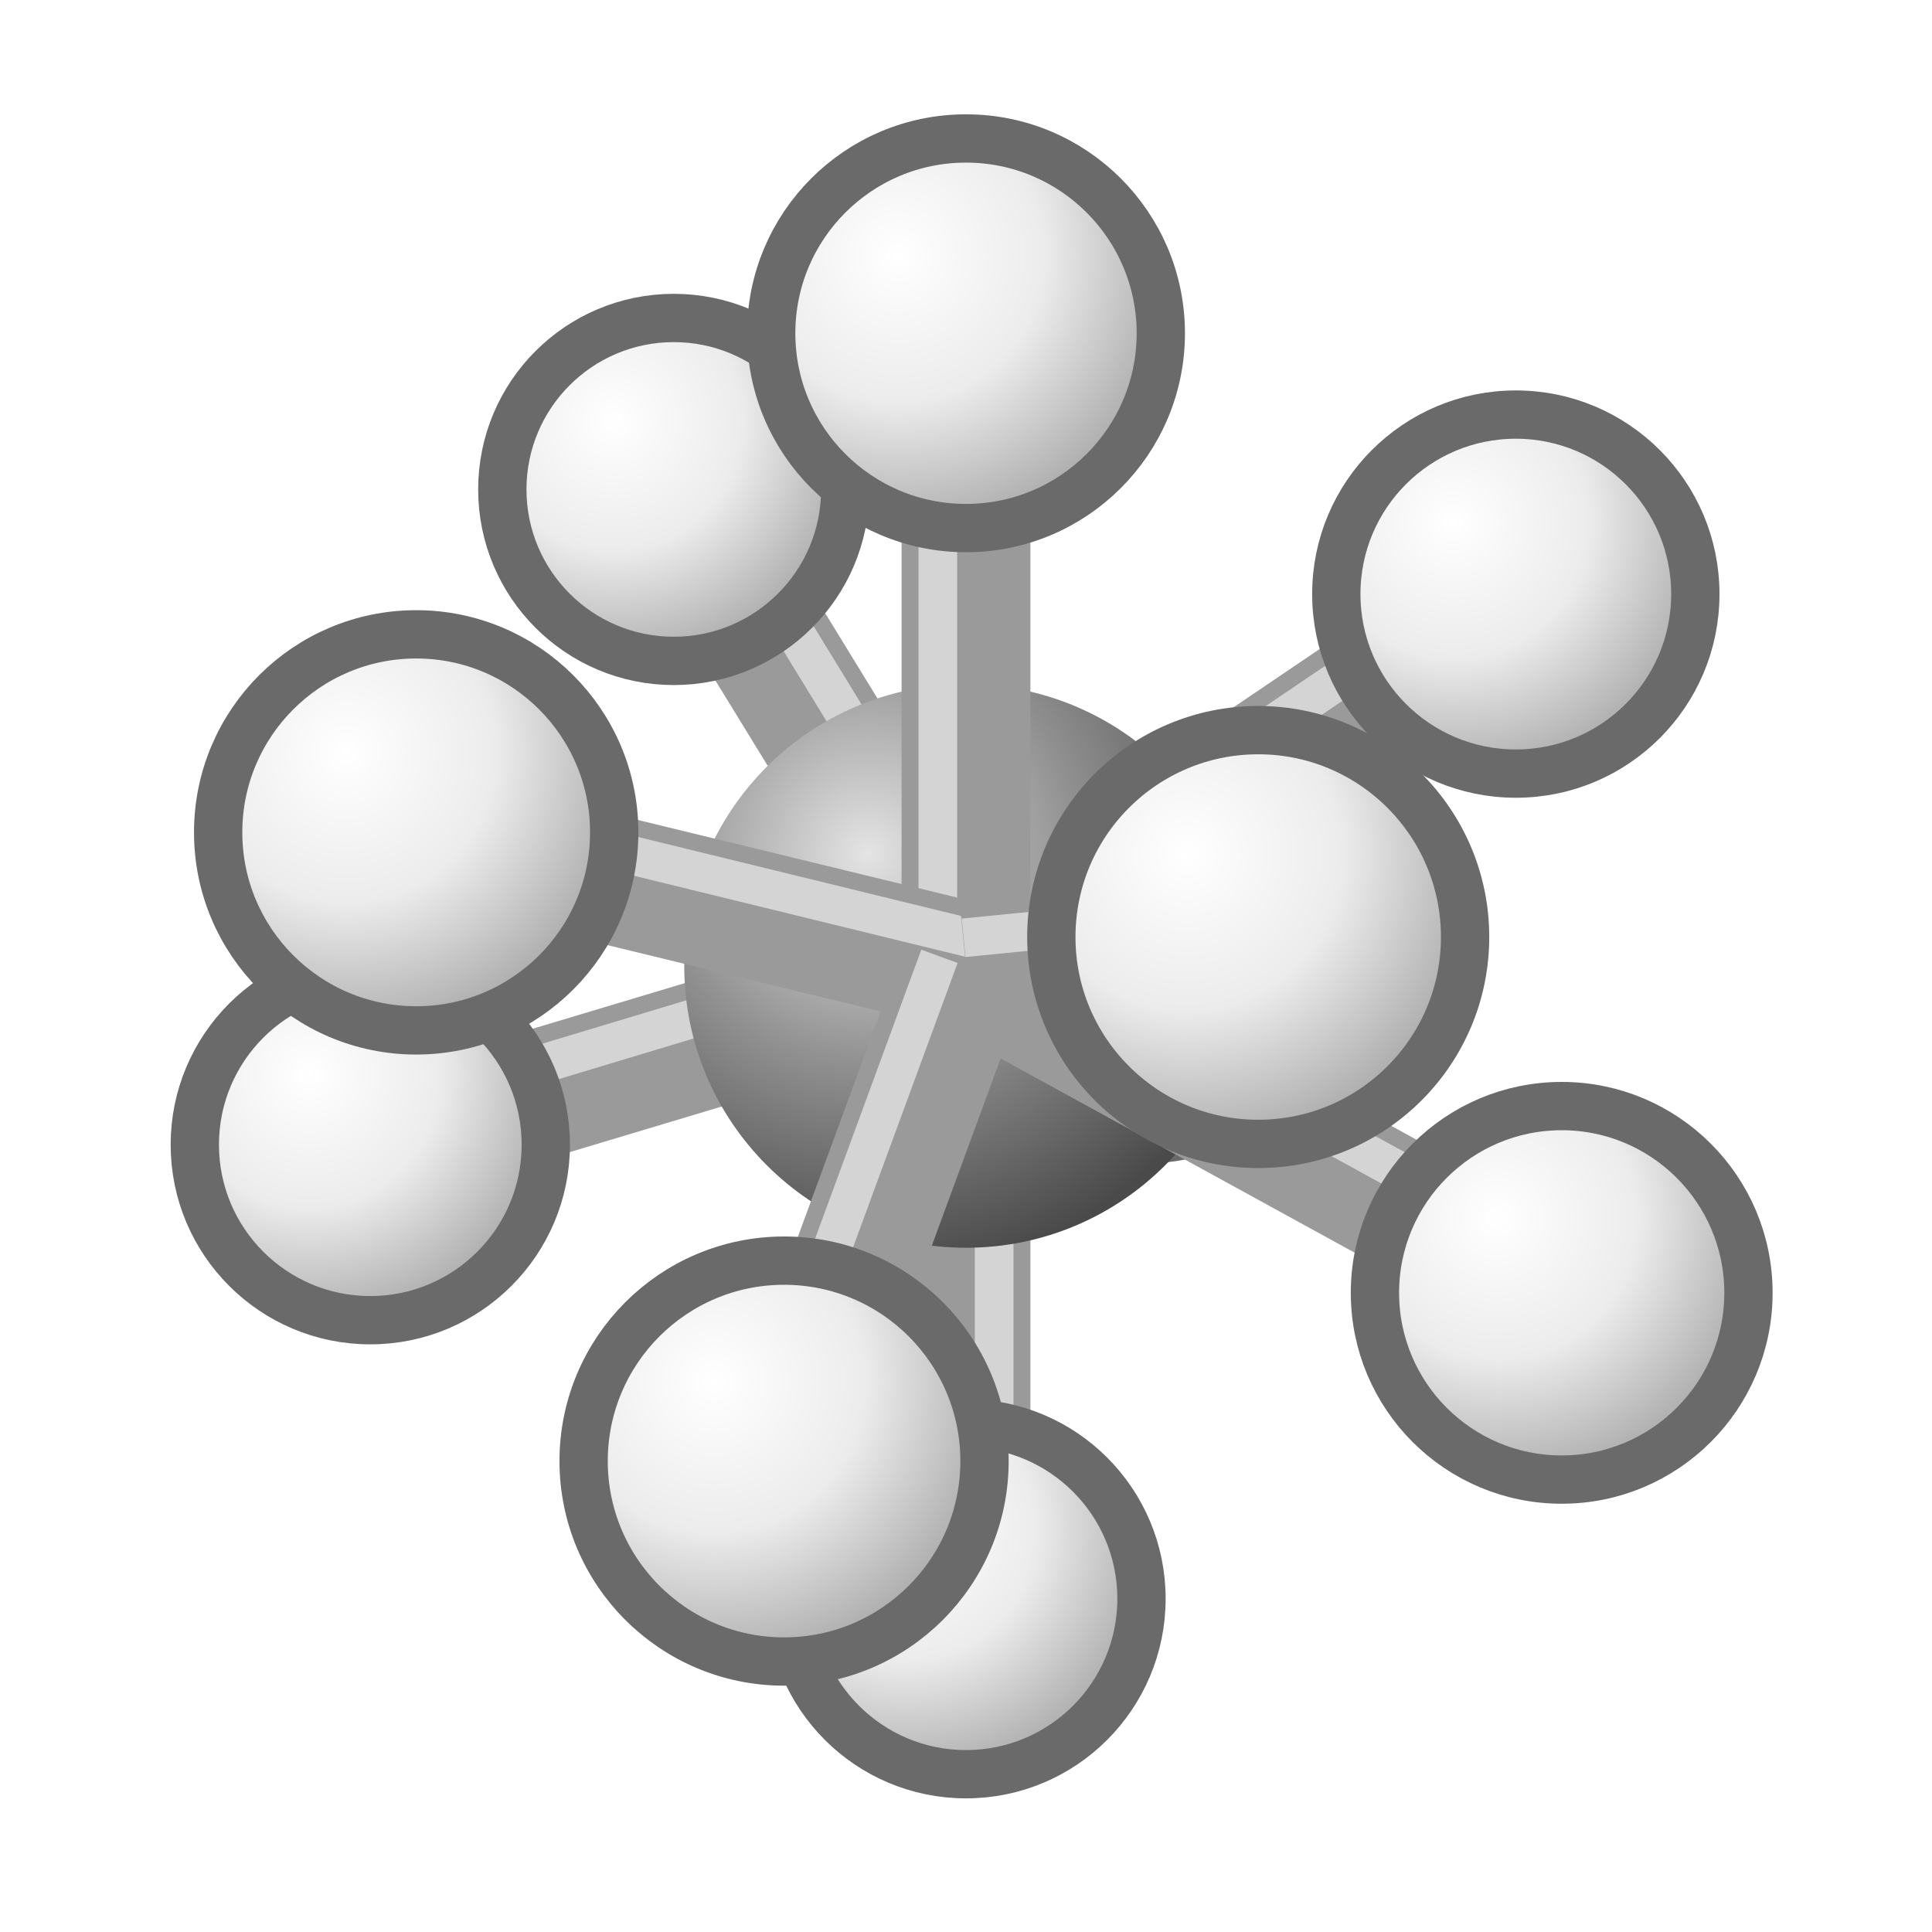
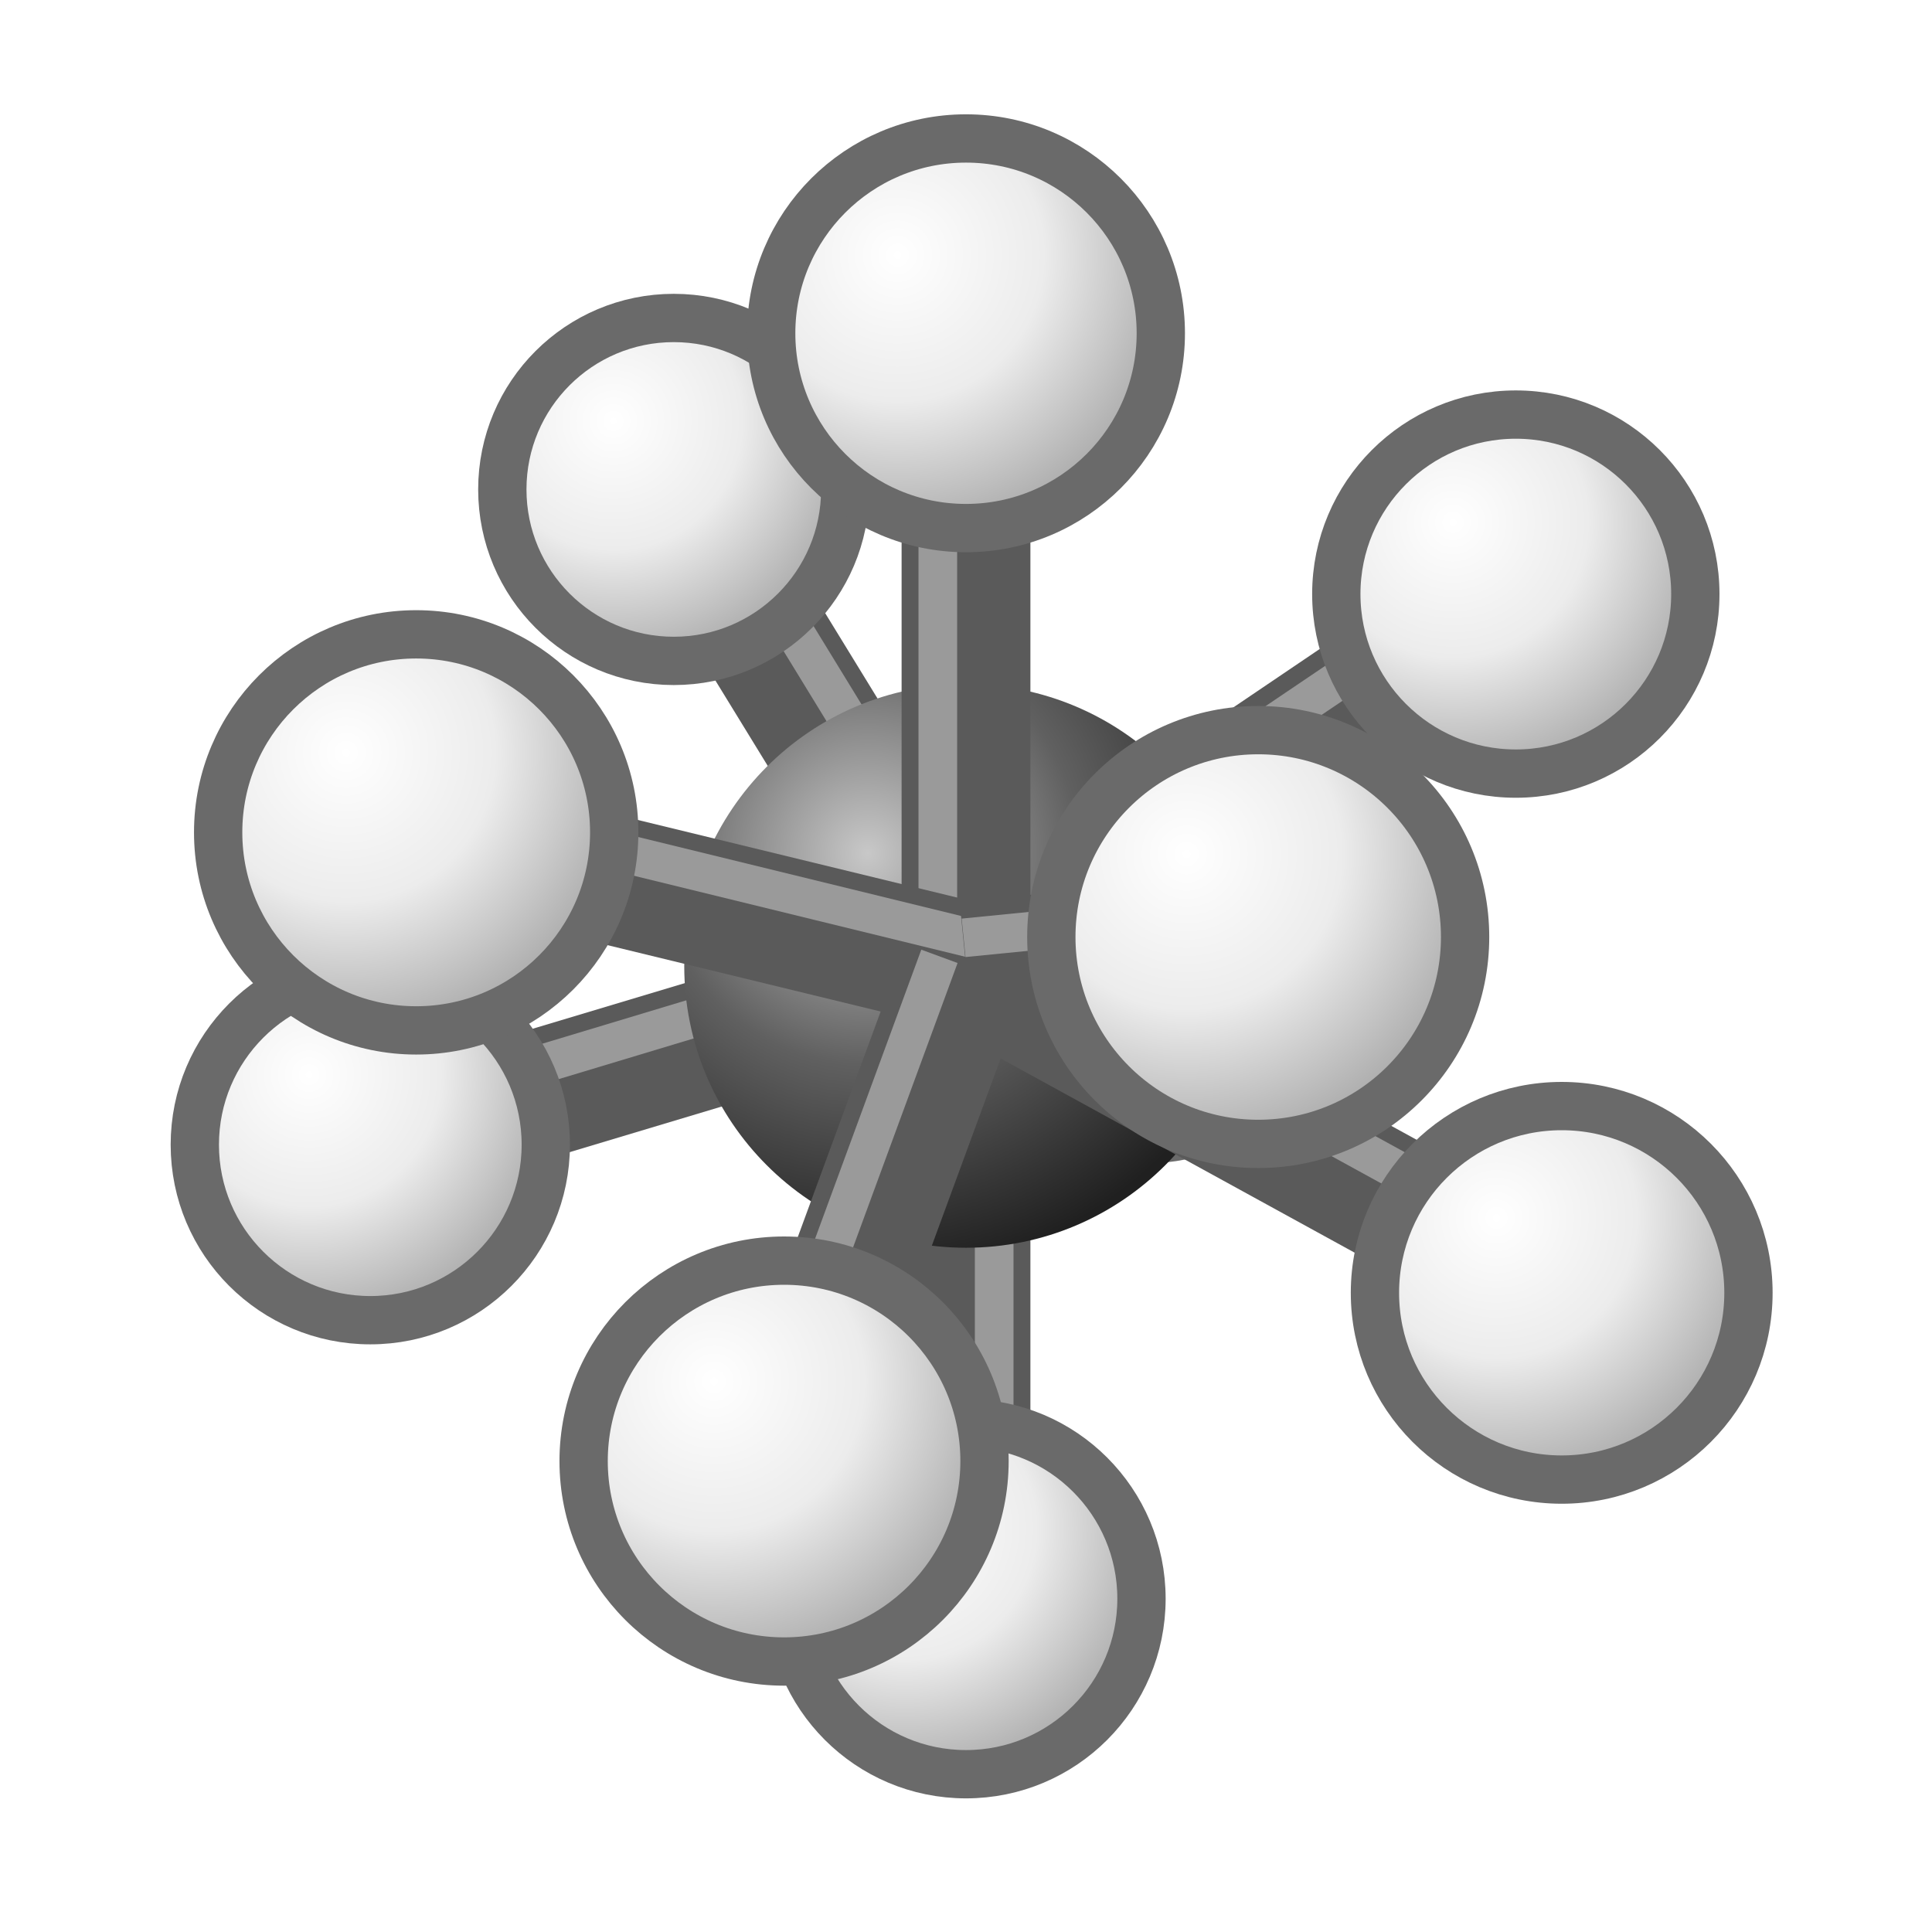
<svg xmlns="http://www.w3.org/2000/svg" width="24" height="24" viewBox="0 0 24 24">
-   <line x1="12" y1="12" x2="14.26" y2="12.13" stroke="#9a9a9a" stroke-width="1.6" />
-   <line x1="12.02" y1="11.65" x2="14.28" y2="11.78" stroke="#d4d4d4" stroke-width="0.48" />
+   <line x1="12" y1="12" x2="14.26" y2="12.13" stroke="#5a5a5a" stroke-width="1.6" />
+   <line x1="12.02" y1="11.65" x2="14.28" y2="11.78" stroke="#9a9a9a" stroke-width="0.48" />
  <radialGradient id="g75" gradientUnits="userSpaceOnUse" cx="13.56" cy="11.33" r="3.02" fx="13.56" fy="11.33">
    <stop offset="0" stop-color="#ffffff" />
    <stop offset="0.5" stop-color="#ececec" />
    <stop offset="1" stop-color="#a8a8a8" />
  </radialGradient>
  <circle cx="14.26" cy="12.13" r="2.02" fill="url(#g75)" stroke="#6a6a6a" stroke-width="0.6" />
-   <line x1="12" y1="12" x2="8.37" y2="6.08" stroke="#9a9a9a" stroke-width="1.6" />
-   <line x1="12.3" y1="11.82" x2="8.67" y2="5.89" stroke="#d4d4d4" stroke-width="0.48" />
+   <line x1="12" y1="12" x2="8.37" y2="6.08" stroke="#5a5a5a" stroke-width="1.6" />
+   <line x1="12.3" y1="11.82" x2="8.67" y2="5.89" stroke="#9a9a9a" stroke-width="0.48" />
  <radialGradient id="g71" gradientUnits="userSpaceOnUse" cx="7.62" cy="5.23" r="3.2" fx="7.62" fy="5.23">
    <stop offset="0" stop-color="#ffffff" />
    <stop offset="0.5" stop-color="#ececec" />
    <stop offset="1" stop-color="#a8a8a8" />
  </radialGradient>
  <circle cx="8.37" cy="6.08" r="2.13" fill="url(#g71)" stroke="#6a6a6a" stroke-width="0.6" />
-   <line x1="12" y1="12" x2="12" y2="19.86" stroke="#9a9a9a" stroke-width="1.6" />
-   <line x1="12.35" y1="12" x2="12.35" y2="19.86" stroke="#d4d4d4" stroke-width="0.48" />
-   <line x1="12" y1="12" x2="4.6" y2="14.22" stroke="#9a9a9a" stroke-width="1.6" />
-   <line x1="11.9" y1="11.66" x2="4.5" y2="13.89" stroke="#d4d4d4" stroke-width="0.48" />
+   <line x1="12" y1="12" x2="12" y2="19.86" stroke="#5a5a5a" stroke-width="1.6" />
+   <line x1="12.35" y1="12" x2="12.35" y2="19.86" stroke="#9a9a9a" stroke-width="0.48" />
+   <line x1="12" y1="12" x2="4.6" y2="14.22" stroke="#5a5a5a" stroke-width="1.6" />
+   <line x1="11.9" y1="11.66" x2="4.5" y2="13.89" stroke="#9a9a9a" stroke-width="0.48" />
  <radialGradient id="g67" gradientUnits="userSpaceOnUse" cx="11.24" cy="18.99" r="3.27" fx="11.24" fy="18.99">
    <stop offset="0" stop-color="#ffffff" />
    <stop offset="0.5" stop-color="#ececec" />
    <stop offset="1" stop-color="#a8a8a8" />
  </radialGradient>
  <circle cx="12" cy="19.86" r="2.18" fill="url(#g67)" stroke="#6a6a6a" stroke-width="0.6" />
  <radialGradient id="g74" gradientUnits="userSpaceOnUse" cx="3.84" cy="13.35" r="3.27" fx="3.84" fy="13.35">
    <stop offset="0" stop-color="#ffffff" />
    <stop offset="0.5" stop-color="#ececec" />
    <stop offset="1" stop-color="#a8a8a8" />
  </radialGradient>
  <circle cx="4.6" cy="14.22" r="2.18" fill="url(#g74)" stroke="#6a6a6a" stroke-width="0.6" />
-   <line x1="12" y1="12" x2="18.83" y2="7.38" stroke="#9a9a9a" stroke-width="1.6" />
-   <line x1="11.8" y1="11.71" x2="18.64" y2="7.09" stroke="#d4d4d4" stroke-width="0.48" />
+   <line x1="12" y1="12" x2="18.83" y2="7.38" stroke="#5a5a5a" stroke-width="1.6" />
+   <line x1="11.8" y1="11.71" x2="18.64" y2="7.09" stroke="#9a9a9a" stroke-width="0.48" />
  <radialGradient id="g68" gradientUnits="userSpaceOnUse" cx="18.05" cy="6.49" r="3.35" fx="18.05" fy="6.49">
    <stop offset="0" stop-color="#ffffff" />
    <stop offset="0.5" stop-color="#ececec" />
    <stop offset="1" stop-color="#a8a8a8" />
  </radialGradient>
  <circle cx="18.83" cy="7.38" r="2.23" fill="url(#g68)" stroke="#6a6a6a" stroke-width="0.6" />
  <radialGradient id="g76" gradientUnits="userSpaceOnUse" cx="10.78" cy="10.6" r="5.25" fx="10.78" fy="10.6">
-     <stop offset="0" stop-color="#e4e4e4" />
-     <stop offset="0.5" stop-color="#909090" />
-     <stop offset="1" stop-color="#4a4a4a" />
+     <stop offset="0" stop-color="#c8c8c8" />
+     <stop offset="0.5" stop-color="#606060" />
+     <stop offset="1" stop-color="#202020" />
  </radialGradient>
  <circle cx="12" cy="12" r="3.5" fill="url(#g76)" />
-   <line x1="12" y1="12" x2="19.4" y2="16.06" stroke="#9a9a9a" stroke-width="1.6" />
-   <line x1="12.17" y1="11.69" x2="19.57" y2="15.75" stroke="#d4d4d4" stroke-width="0.48" />
+   <line x1="12" y1="12" x2="19.4" y2="16.06" stroke="#5a5a5a" stroke-width="1.6" />
+   <line x1="12.17" y1="11.69" x2="19.57" y2="15.75" stroke="#9a9a9a" stroke-width="0.48" />
  <radialGradient id="g72" gradientUnits="userSpaceOnUse" cx="18.59" cy="15.13" r="3.48" fx="18.59" fy="15.13">
    <stop offset="0" stop-color="#ffffff" />
    <stop offset="0.5" stop-color="#ececec" />
    <stop offset="1" stop-color="#a8a8a8" />
  </radialGradient>
  <circle cx="19.4" cy="16.06" r="2.32" fill="url(#g72)" stroke="#6a6a6a" stroke-width="0.6" />
-   <line x1="12" y1="12" x2="12" y2="4.14" stroke="#9a9a9a" stroke-width="1.6" />
-   <line x1="11.65" y1="12" x2="11.65" y2="4.14" stroke="#d4d4d4" stroke-width="0.48" />
+   <line x1="12" y1="12" x2="12" y2="4.14" stroke="#5a5a5a" stroke-width="1.6" />
+   <line x1="11.65" y1="12" x2="11.65" y2="4.14" stroke="#9a9a9a" stroke-width="0.48" />
  <radialGradient id="g66" gradientUnits="userSpaceOnUse" cx="11.15" cy="3.17" r="3.63" fx="11.15" fy="3.17">
    <stop offset="0" stop-color="#ffffff" />
    <stop offset="0.5" stop-color="#ececec" />
    <stop offset="1" stop-color="#a8a8a8" />
  </radialGradient>
  <circle cx="12" cy="4.14" r="2.42" fill="url(#g66)" stroke="#6a6a6a" stroke-width="0.6" />
-   <line x1="12" y1="12" x2="5.17" y2="10.34" stroke="#9a9a9a" stroke-width="1.6" />
-   <line x1="12.08" y1="11.66" x2="5.25" y2="9.99" stroke="#d4d4d4" stroke-width="0.48" />
+   <line x1="12" y1="12" x2="5.17" y2="10.34" stroke="#5a5a5a" stroke-width="1.6" />
+   <line x1="12.08" y1="11.66" x2="5.25" y2="9.99" stroke="#9a9a9a" stroke-width="0.48" />
  <radialGradient id="g70" gradientUnits="userSpaceOnUse" cx="4.3" cy="9.35" r="3.7" fx="4.3" fy="9.35">
    <stop offset="0" stop-color="#ffffff" />
    <stop offset="0.5" stop-color="#ececec" />
    <stop offset="1" stop-color="#a8a8a8" />
  </radialGradient>
  <circle cx="5.17" cy="10.34" r="2.46" fill="url(#g70)" stroke="#6a6a6a" stroke-width="0.6" />
-   <line x1="12" y1="12" x2="9.74" y2="18.15" stroke="#9a9a9a" stroke-width="1.6" />
-   <line x1="11.67" y1="11.88" x2="9.41" y2="18.03" stroke="#d4d4d4" stroke-width="0.48" />
+   <line x1="12" y1="12" x2="9.74" y2="18.15" stroke="#5a5a5a" stroke-width="1.6" />
+   <line x1="11.67" y1="11.88" x2="9.41" y2="18.03" stroke="#9a9a9a" stroke-width="0.48" />
  <radialGradient id="g73" gradientUnits="userSpaceOnUse" cx="8.87" cy="17.16" r="3.73" fx="8.87" fy="17.16">
    <stop offset="0" stop-color="#ffffff" />
    <stop offset="0.5" stop-color="#ececec" />
    <stop offset="1" stop-color="#a8a8a8" />
  </radialGradient>
  <circle cx="9.74" cy="18.15" r="2.49" fill="url(#g73)" stroke="#6a6a6a" stroke-width="0.6" />
-   <line x1="12" y1="12" x2="15.63" y2="11.64" stroke="#9a9a9a" stroke-width="1.6" />
-   <line x1="11.97" y1="11.65" x2="15.6" y2="11.29" stroke="#d4d4d4" stroke-width="0.48" />
+   <line x1="12" y1="12" x2="15.63" y2="11.64" stroke="#5a5a5a" stroke-width="1.6" />
+   <line x1="11.97" y1="11.65" x2="15.6" y2="11.29" stroke="#9a9a9a" stroke-width="0.48" />
  <radialGradient id="g69" gradientUnits="userSpaceOnUse" cx="14.74" cy="10.61" r="3.85" fx="14.74" fy="10.61">
    <stop offset="0" stop-color="#ffffff" />
    <stop offset="0.5" stop-color="#ececec" />
    <stop offset="1" stop-color="#a8a8a8" />
  </radialGradient>
  <circle cx="15.63" cy="11.64" r="2.57" fill="url(#g69)" stroke="#6a6a6a" stroke-width="0.6" />
</svg>
